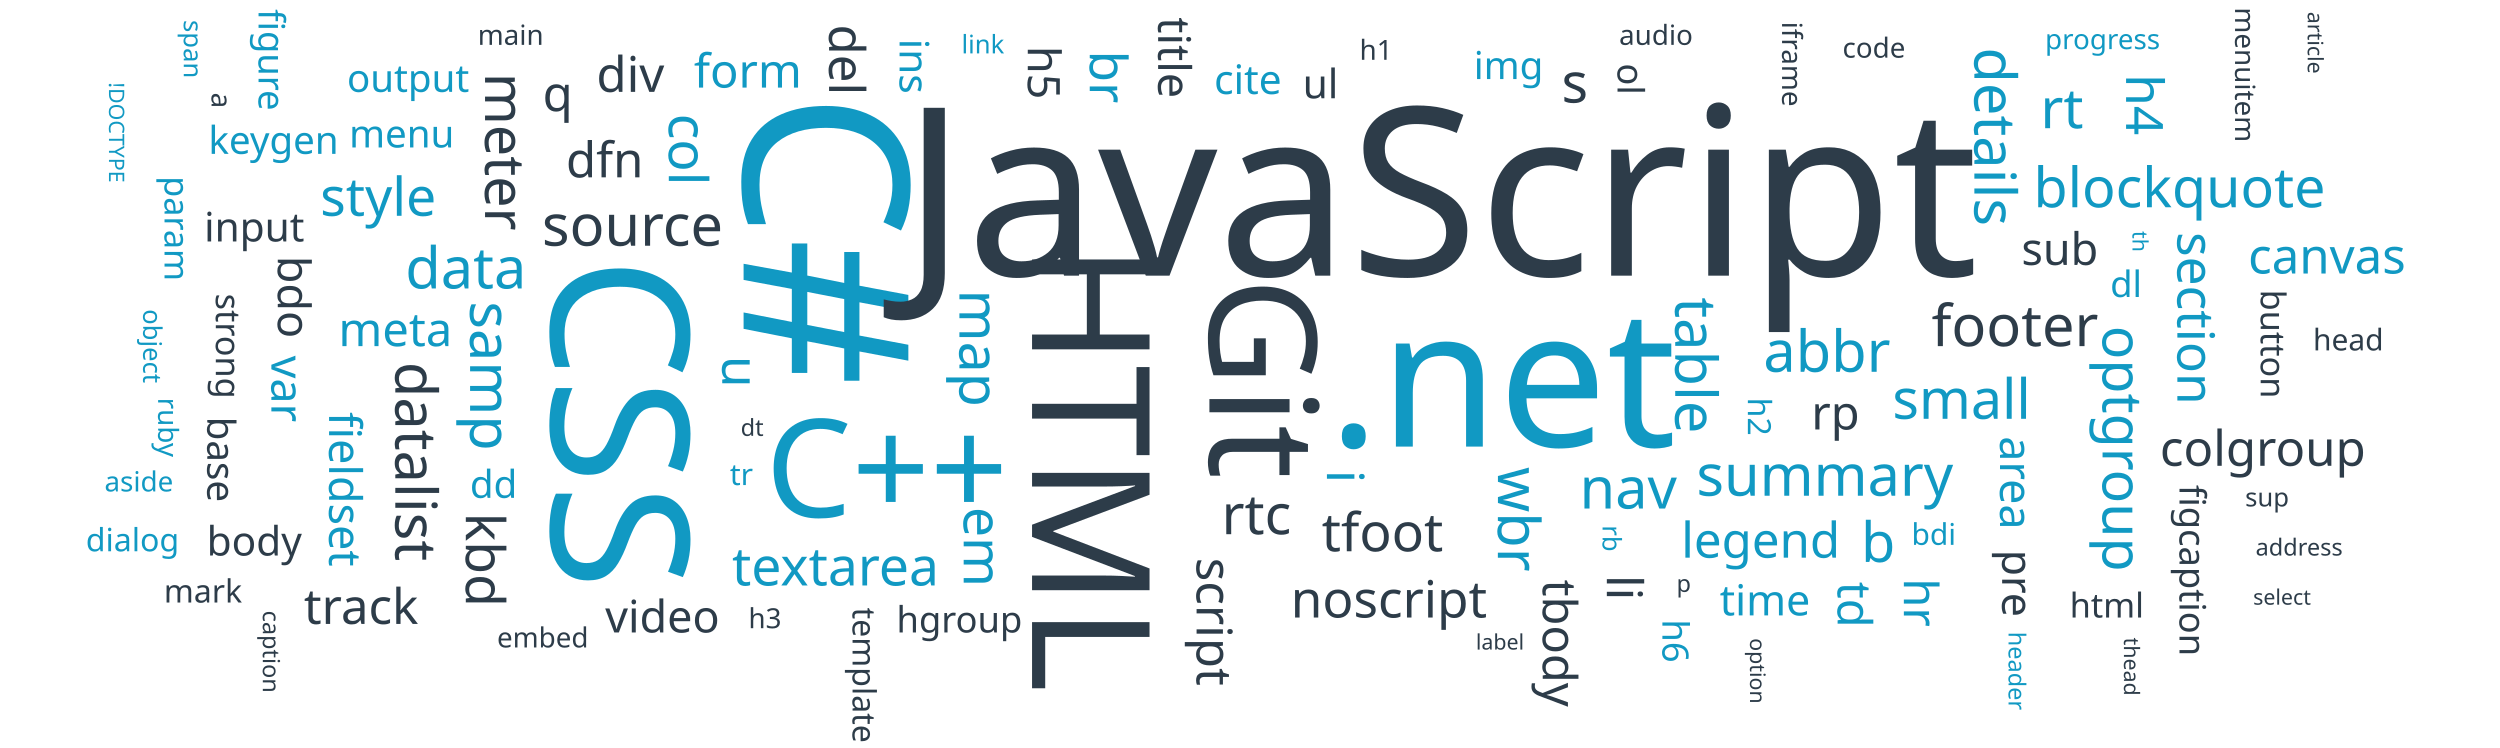
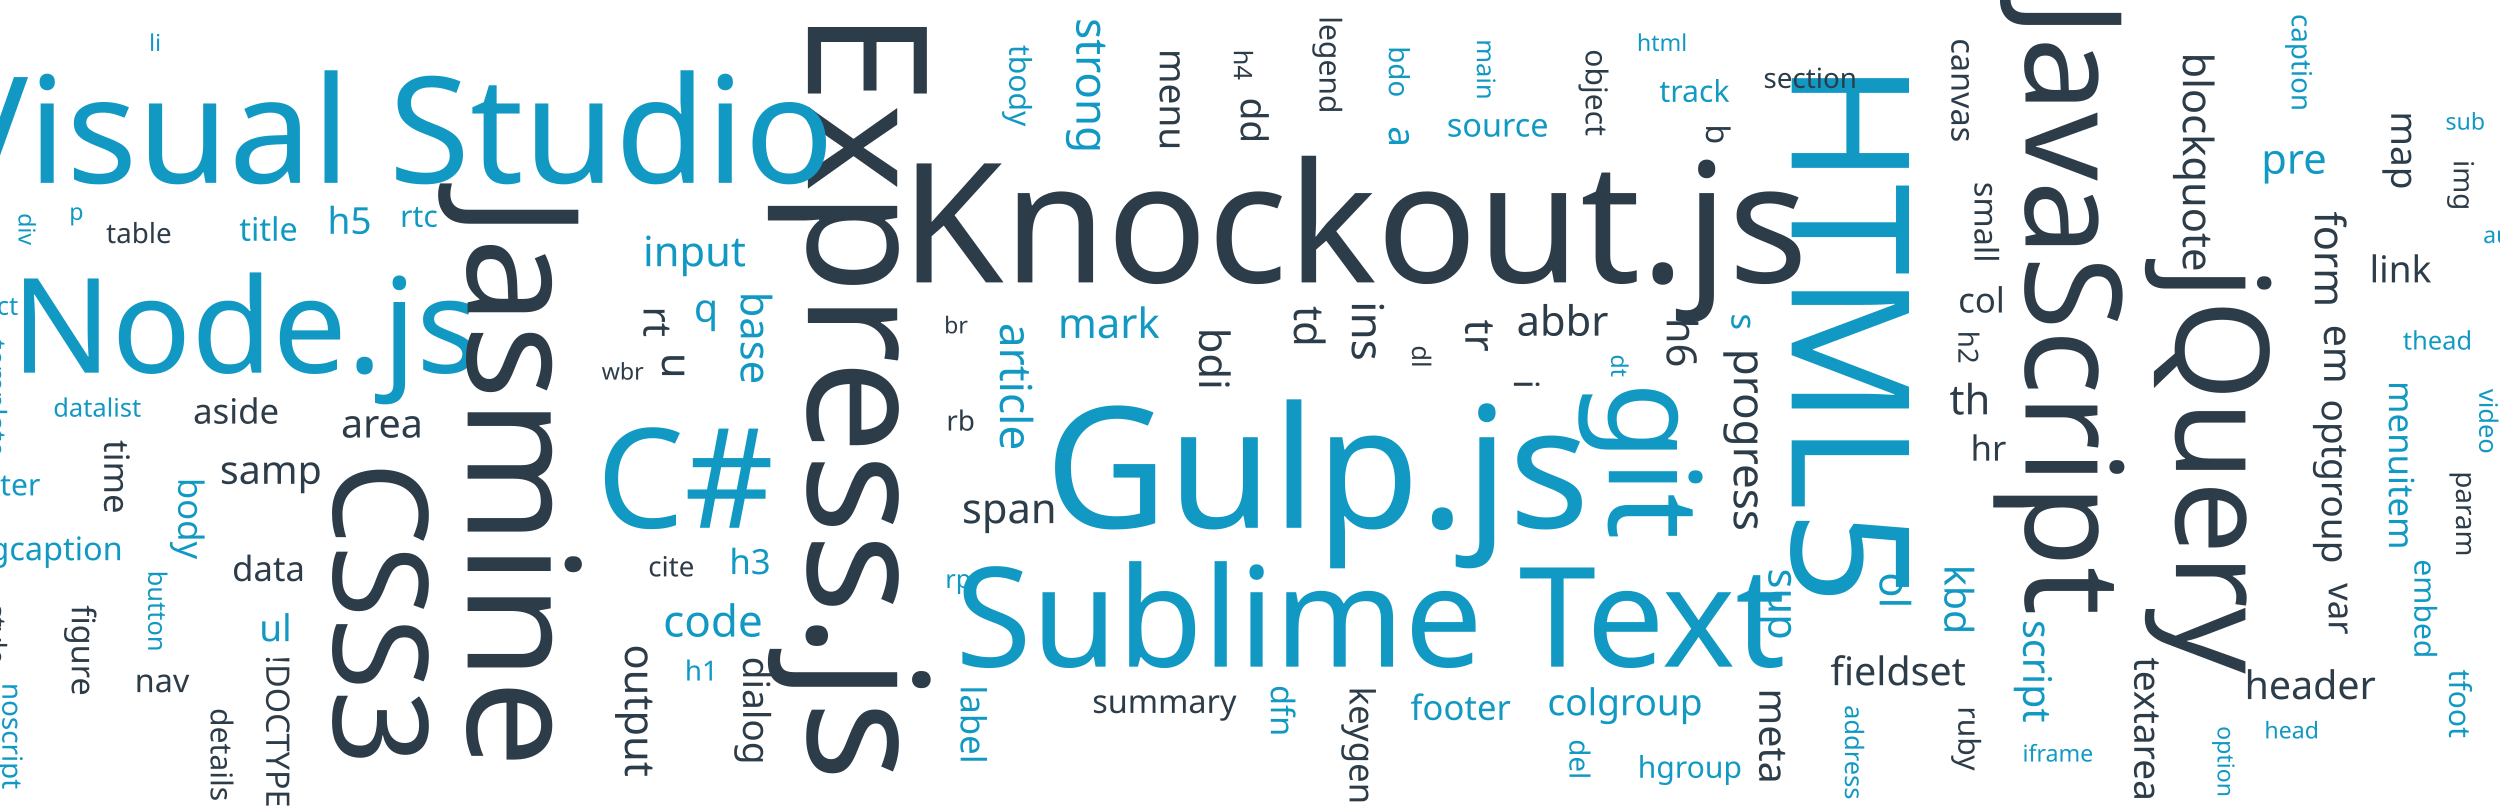
- <svg xmlns="http://www.w3.org/2000/svg" width="1170" height="350">
-   <g transform="translate(585,175)">
-     <text style="font-size: 108px; font-family: Impact; fill: #1199c3;" text-anchor="middle" transform="translate(-237,-63)rotate(90)">C#</text>
-     <text style="font-size: 110px; font-family: Impact; fill: #2d3c49;" text-anchor="middle" transform="translate(89,-46)rotate(0)">JavaScript</text>
-     <text style="font-size: 90px; font-family: Impact; fill: #1199c3;" text-anchor="middle" transform="translate(118,34)rotate(0)">.net</text>
-     <text style="font-size: 77px; font-family: Impact; fill: #2d3c49;" text-anchor="middle" transform="translate(-102,44)rotate(90)">HTML</text>
-     <text style="font-size: 90px; font-family: Impact; fill: #1199c3;" text-anchor="middle" transform="translate(-327,23)rotate(90)">CSS</text>
-     <text style="font-size: 117px; font-family: Impact; fill: #2d3c49;" text-anchor="middle" transform="translate(4488,1308)rotate(90)">NodeJS</text>
-     <text style="font-size: 64px; font-family: Impact; fill: #1199c3;" text-anchor="middle" transform="translate(-170,67)rotate(0)">C++</text>
-     <text style="font-size: 70px; font-family: Impact; fill: #2d3c49;" text-anchor="middle" transform="translate(-19,2)rotate(90)">Git</text>
-     <text style="font-size: 10px; font-family: Impact; fill: #1199c3;" text-anchor="middle" transform="translate(-534,-113)rotate(90)">!DOCTYPE</text>
-     <text style="font-size: 13px; font-family: Impact; fill: #2d3c49;" text-anchor="middle" transform="translate(-486,-128)rotate(90)">a</text>
-     <text style="font-size: 27px; font-family: Impact; fill: #1199c3;" text-anchor="middle" transform="translate(270,-1)rotate(0)">abbr</text>
-     <text style="font-size: 11px; font-family: Impact; fill: #2d3c49;" text-anchor="middle" transform="translate(491,85)rotate(0)">address</text>
-     <text style="font-size: 21px; font-family: Impact; fill: #1199c3;" text-anchor="middle" transform="translate(351,51)rotate(90)">area</text>
-     <text style="font-size: 10px; font-family: Impact; fill: #2d3c49;" text-anchor="middle" transform="translate(495,-155)rotate(90)">article</text>
-     <text style="font-size: 13px; font-family: Impact; fill: #1199c3;" text-anchor="middle" transform="translate(-520,55)rotate(0)">aside</text>
-     <text style="font-size: 13px; font-family: Impact; fill: #2d3c49;" text-anchor="middle" transform="translate(190,-154)rotate(0)">audio</text>
-     <text style="font-size: 26px; font-family: Impact; fill: #1199c3;" text-anchor="middle" transform="translate(294,88)rotate(0)">b</text>
-     <text style="font-size: 18px; font-family: Impact; fill: #2d3c49;" text-anchor="middle" transform="translate(-488,40)rotate(90)">base</text>
-     <text style="font-size: 14px; font-family: Impact; fill: #1199c3;" text-anchor="middle" transform="translate(320,80)rotate(0)">bdi</text>
-     <text style="font-size: 21px; font-family: Impact; fill: #2d3c49;" text-anchor="middle" transform="translate(-455,-36)rotate(90)">bdo</text>
-     <text style="font-size: 26px; font-family: Impact; fill: #1199c3;" text-anchor="middle" transform="translate(435,-78)rotate(0)">blockquote</text>
-     <text style="font-size: 19px; font-family: Impact; fill: #2d3c49;" text-anchor="middle" transform="translate(-466,85)rotate(0)">body</text>
-     <text style="font-size: 24px; font-family: Impact; fill: #1199c3;" text-anchor="middle" transform="translate(-75,-139)rotate(90)">br</text>
-     <text style="font-size: 16px; font-family: Impact; fill: #2d3c49;" text-anchor="middle" transform="translate(473,-14)rotate(90)">button</text>
-     <text style="font-size: 23px; font-family: Impact; fill: #1199c3;" text-anchor="middle" transform="translate(504,-47)rotate(0)">canvas</text>
-     <text style="font-size: 11px; font-family: Impact; fill: #2d3c49;" text-anchor="middle" transform="translate(-462,130)rotate(90)">caption</text>
-     <text style="font-size: 19px; font-family: Impact; fill: #1199c3;" text-anchor="middle" transform="translate(-1,-131)rotate(0)">cite</text>
-     <text style="font-size: 13px; font-family: Impact; fill: #2d3c49;" text-anchor="middle" transform="translate(292,-148)rotate(0)">code</text>
-     <text style="font-size: 25px; font-family: Impact; fill: #1199c3;" text-anchor="middle" transform="translate(-272,-105)rotate(90)">col</text>
-     <text style="font-size: 23px; font-family: Impact; fill: #2d3c49;" text-anchor="middle" transform="translate(474,43)rotate(0)">colgroup</text>
-     <text style="font-size: 27px; font-family: Impact; fill: #1199c3;" text-anchor="middle" transform="translate(-367,-40)rotate(0)">data</text>
-     <text style="font-size: 27px; font-family: Impact; fill: #2d3c49;" text-anchor="middle" transform="translate(-400,41)rotate(90)">datalist</text>
-     <text style="font-size: 18px; font-family: Impact; fill: #1199c3;" text-anchor="middle" transform="translate(-354,58)rotate(0)">dd</text>
-     <text style="font-size: 23px; font-family: Impact; fill: #2d3c49;" text-anchor="middle" transform="translate(-197,-147)rotate(90)">del</text>
-     <text style="font-size: 27px; font-family: Impact; fill: #1199c3;" text-anchor="middle" transform="translate(339,-111)rotate(90)">details</text>
-     <text style="font-size: 23px; font-family: Impact; fill: #2d3c49;" text-anchor="middle" transform="translate(-302,-92)rotate(0)">dfn</text>
-     <text style="font-size: 15px; font-family: Impact; fill: #1199c3;" text-anchor="middle" transform="translate(-523,83)rotate(0)">dialog</text>
-     <text style="font-size: 23px; font-family: Impact; fill: #2d3c49;" text-anchor="middle" transform="translate(-290,-132)rotate(0)">div</text>
-     <text style="font-size: 17px; font-family: Impact; fill: #1199c3;" text-anchor="middle" transform="translate(410,-36)rotate(0)">dl</text>
-     <text style="font-size: 11px; font-family: Impact; fill: #2d3c49;" text-anchor="middle" transform="translate(-233,29)rotate(0)">dt</text>
-     <text style="font-size: 25px; font-family: Impact; fill: #1199c3;" text-anchor="middle" transform="translate(-134,81)rotate(90)">em</text>
-     <text style="font-size: 13px; font-family: Impact; fill: #2d3c49;" text-anchor="middle" transform="translate(-331,128)rotate(0)">embed</text>
-     <text style="font-size: 21px; font-family: Impact; fill: #1199c3;" text-anchor="middle" transform="translate(-431,54)rotate(90)">fieldset</text>
-     <text style="font-size: 17px; font-family: Impact; fill: #2d3c49;" text-anchor="middle" transform="translate(435,92)rotate(90)">figcaption</text>
-     <text style="font-size: 17px; font-family: Impact; fill: #1199c3;" text-anchor="middle" transform="translate(-464,-147)rotate(90)">figure</text>
-     <text style="font-size: 27px; font-family: Impact; fill: #2d3c49;" text-anchor="middle" transform="translate(358,-13)rotate(0)">footer</text>
-     <text style="font-size: 22px; font-family: Impact; fill: #1199c3;" text-anchor="middle" transform="translate(-235,-134)rotate(0)">form</text>
-     <text style="font-size: 13px; font-family: Impact; fill: #2d3c49;" text-anchor="middle" transform="translate(59,-147)rotate(0)">h1</text>
-     <text style="font-size: 15px; font-family: Impact; fill: #1199c3;" text-anchor="middle" transform="translate(233,20)rotate(90)">h2</text>
-     <text style="font-size: 13px; font-family: Impact; fill: #2d3c49;" text-anchor="middle" transform="translate(-227,119)rotate(0)">h3</text>
-     <text style="font-size: 24px; font-family: Impact; fill: #1199c3;" text-anchor="middle" transform="translate(410,-126)rotate(90)">h4</text>
-     <text style="font-size: 21px; font-family: Impact; fill: #2d3c49;" text-anchor="middle" transform="translate(-104,-141)rotate(90)">h5</text>
-     <text style="font-size: 17px; font-family: Impact; fill: #1199c3;" text-anchor="middle" transform="translate(193,125)rotate(90)">h6</text>
-     <text style="font-size: 14px; font-family: Impact; fill: #2d3c49;" text-anchor="middle" transform="translate(514,-11)rotate(0)">head</text>
-     <text style="font-size: 11px; font-family: Impact; fill: #1199c3;" text-anchor="middle" transform="translate(355,139)rotate(90)">header</text>
-     <text style="font-size: 17px; font-family: Impact; fill: #2d3c49;" text-anchor="middle" transform="translate(-136,121)rotate(0)">hgroup</text>
-     <text style="font-size: 22px; font-family: Impact; fill: #1199c3;" text-anchor="middle" transform="translate(306,107)rotate(90)">hr</text>
-     <text style="font-size: 16px; font-family: Impact; fill: #2d3c49;" text-anchor="middle" transform="translate(401,114)rotate(0)">html</text>
-     <text style="font-size: 24px; font-family: Impact; fill: #1199c3;" text-anchor="middle" transform="translate(36,48)rotate(90)">i</text>
-     <text style="font-size: 13px; font-family: Impact; fill: #2d3c49;" text-anchor="middle" transform="translate(249,-145)rotate(90)">iframe</text>
-     <text style="font-size: 18px; font-family: Impact; fill: #1199c3;" text-anchor="middle" transform="translate(121,-138)rotate(0)">img</text>
-     <text style="font-size: 19px; font-family: Impact; fill: #2d3c49;" text-anchor="middle" transform="translate(-466,-62)rotate(0)">input</text>
-     <text style="font-size: 19px; font-family: Impact; fill: #1199c3;" text-anchor="middle" transform="translate(-164,-144)rotate(90)">ins</text>
-     <text style="font-size: 25px; font-family: Impact; fill: #2d3c49;" text-anchor="middle" transform="translate(-367,87)rotate(90)">kbd</text>
-     <text style="font-size: 18px; font-family: Impact; fill: #1199c3;" text-anchor="middle" transform="translate(-457,-103)rotate(0)">keygen</text>
-     <text style="font-size: 10px; font-family: Impact; fill: #2d3c49;" text-anchor="middle" transform="translate(117,129)rotate(0)">label</text>
-     <text style="font-size: 23px; font-family: Impact; fill: #1199c3;" text-anchor="middle" transform="translate(239,86)rotate(0)">legend</text>
-     <text style="font-size: 23px; font-family: Impact; fill: #2d3c49;" text-anchor="middle" transform="translate(167,100)rotate(90)">li</text>
-     <text style="font-size: 12px; font-family: Impact; fill: #1199c3;" text-anchor="middle" transform="translate(-125,-150)rotate(0)">link</text>
-     <text style="font-size: 13px; font-family: Impact; fill: #2d3c49;" text-anchor="middle" transform="translate(-346,-154)rotate(0)">main</text>
-     <text style="font-size: 26px; font-family: Impact; fill: #1199c3;" text-anchor="middle" transform="translate(-136,-12)rotate(90)">map</text>
-     <text style="font-size: 15px; font-family: Impact; fill: #2d3c49;" text-anchor="middle" transform="translate(-490,107)rotate(0)">mark</text>
-     <text style="font-size: 18px; font-family: Impact; fill: #1199c3;" text-anchor="middle" transform="translate(-397,-106)rotate(0)">menu</text>
-     <text style="font-size: 13px; font-family: Impact; fill: #2d3c49;" text-anchor="middle" transform="translate(461,-140)rotate(90)">menuitem</text>
-     <text style="font-size: 22px; font-family: Impact; fill: #1199c3;" text-anchor="middle" transform="translate(-400,-13)rotate(0)">meta</text>
-     <text style="font-size: 26px; font-family: Impact; fill: #2d3c49;" text-anchor="middle" transform="translate(-358,-104)rotate(90)">meter</text>
-     <text style="font-size: 27px; font-family: Impact; fill: #1199c3;" text-anchor="middle" transform="translate(177,63)rotate(0)">nav</text>
-     <text style="font-size: 24px; font-family: Impact; fill: #2d3c49;" text-anchor="middle" transform="translate(65,114)rotate(0)">noscript</text>
-     <text style="font-size: 12px; font-family: Impact; fill: #1199c3;" text-anchor="middle" transform="translate(-518,-13)rotate(90)">object</text>
-     <text style="font-size: 17px; font-family: Impact; fill: #2d3c49;" text-anchor="middle" transform="translate(172,-138)rotate(90)">ol</text>
-     <text style="font-size: 26px; font-family: Impact; fill: #1199c3;" text-anchor="middle" transform="translate(399,35)rotate(90)">optgroup</text>
-     <text style="font-size: 10px; font-family: Impact; fill: #2d3c49;" text-anchor="middle" transform="translate(234,139)rotate(90)">option</text>
-     <text style="font-size: 18px; font-family: Impact; fill: #1199c3;" text-anchor="middle" transform="translate(-394,-132)rotate(0)">output</text>
-     <text style="font-size: 11px; font-family: Impact; fill: #2d3c49;" text-anchor="middle" transform="translate(203,102)rotate(0)">p</text>
-     <text style="font-size: 16px; font-family: Impact; fill: #1199c3;" text-anchor="middle" transform="translate(-508,-68)rotate(90)">param</text>
-     <text style="font-size: 20px; font-family: Impact; fill: #2d3c49;" text-anchor="middle" transform="translate(352,98)rotate(90)">pre</text>
-     <text style="font-size: 13px; font-family: Impact; fill: #1199c3;" text-anchor="middle" transform="translate(399,-152)rotate(0)">progress</text>
-     <text style="font-size: 23px; font-family: Impact; fill: #2d3c49;" text-anchor="middle" transform="translate(-324,-123)rotate(0)">q</text>
-     <text style="font-size: 12px; font-family: Impact; fill: #1199c3;" text-anchor="middle" transform="translate(165,77)rotate(90)">rb</text>
-     <text style="font-size: 22px; font-family: Impact; fill: #2d3c49;" text-anchor="middle" transform="translate(274,26)rotate(0)">rp</text>
-     <text style="font-size: 26px; font-family: Impact; fill: #1199c3;" text-anchor="middle" transform="translate(380,-115)rotate(0)">rt</text>
-     <text style="font-size: 26px; font-family: Impact; fill: #2d3c49;" text-anchor="middle" transform="translate(3,75)rotate(0)">rtc</text>
-     <text style="font-size: 13px; font-family: Impact; fill: #1199c3;" text-anchor="middle" transform="translate(-511,25)rotate(90)">ruby</text>
-     <text style="font-size: 26px; font-family: Impact; fill: #2d3c49;" text-anchor="middle" transform="translate(152,-127)rotate(0)">s</text>
-     <text style="font-size: 27px; font-family: Impact; fill: #1199c3;" text-anchor="middle" transform="translate(-365,1)rotate(90)">samp</text>
-     <text style="font-size: 23px; font-family: Impact; fill: #2d3c49;" text-anchor="middle" transform="translate(-25,116)rotate(90)">script</text>
-     <text style="font-size: 24px; font-family: Impact; fill: #1199c3;" text-anchor="middle" transform="translate(434,-26)rotate(90)">section</text>
-     <text style="font-size: 10px; font-family: Impact; fill: #2d3c49;" text-anchor="middle" transform="translate(483,108)rotate(0)">select</text>
-     <text style="font-size: 26px; font-family: Impact; fill: #1199c3;" text-anchor="middle" transform="translate(333,21)rotate(0)">small</text>
-     <text style="font-size: 27px; font-family: Impact; fill: #2d3c49;" text-anchor="middle" transform="translate(-289,-60)rotate(0)">source</text>
-     <text style="font-size: 12px; font-family: Impact; fill: #1199c3;" text-anchor="middle" transform="translate(-499,-152)rotate(90)">span</text>
-     <text style="font-size: 16px; font-family: Impact; fill: #2d3c49;" text-anchor="middle" transform="translate(-484,-13)rotate(90)">strong</text>
-     <text style="font-size: 25px; font-family: Impact; fill: #1199c3;" text-anchor="middle" transform="translate(-408,-74)rotate(0)">style</text>
-     <text style="font-size: 21px; font-family: Impact; fill: #2d3c49;" text-anchor="middle" transform="translate(379,-51)rotate(0)">sub</text>
-     <text style="font-size: 27px; font-family: Impact; fill: #1199c3;" text-anchor="middle" transform="translate(269,57)rotate(0)">summary</text>
-     <text style="font-size: 12px; font-family: Impact; fill: #2d3c49;" text-anchor="middle" transform="translate(476,62)rotate(0)">sup</text>
-     <text style="font-size: 27px; font-family: Impact; fill: #1199c3;" text-anchor="middle" transform="translate(199,-4)rotate(90)">table</text>
-     <text style="font-size: 22px; font-family: Impact; fill: #2d3c49;" text-anchor="middle" transform="translate(137,126)rotate(90)">tbody</text>
-     <text style="font-size: 22px; font-family: Impact; fill: #1199c3;" text-anchor="middle" transform="translate(275,108)rotate(90)">td</text>
-     <text style="font-size: 15px; font-family: Impact; fill: #2d3c49;" text-anchor="middle" transform="translate(-186,141)rotate(90)">template</text>
-     <text style="font-size: 25px; font-family: Impact; fill: #1199c3;" text-anchor="middle" transform="translate(-194,99)rotate(0)">textarea</text>
-     <text style="font-size: 25px; font-family: Impact; fill: #2d3c49;" text-anchor="middle" transform="translate(62,83)rotate(0)">tfoot</text>
-     <text style="font-size: 10px; font-family: Impact; fill: #1199c3;" text-anchor="middle" transform="translate(413,-62)rotate(90)">th</text>
-     <text style="font-size: 10px; font-family: Impact; fill: #2d3c49;" text-anchor="middle" transform="translate(409,137)rotate(90)">thead</text>
-     <text style="font-size: 20px; font-family: Impact; fill: #1199c3;" text-anchor="middle" transform="translate(241,113)rotate(0)">time</text>
-     <text style="font-size: 21px; font-family: Impact; fill: #2d3c49;" text-anchor="middle" transform="translate(-43,-148)rotate(90)">title</text>
-     <text style="font-size: 14px; font-family: Impact; fill: #1199c3;" text-anchor="middle" transform="translate(-238,52)rotate(0)">tr</text>
-     <text style="font-size: 23px; font-family: Impact; fill: #2d3c49;" text-anchor="middle" transform="translate(-416,117)rotate(0)">track</text>
-     <text style="font-size: 24px; font-family: Impact; fill: #1199c3;" text-anchor="middle" transform="translate(-247,-1)rotate(90)">u</text>
-     <text style="font-size: 19px; font-family: Impact; fill: #2d3c49;" text-anchor="middle" transform="translate(33,-129)rotate(0)">ul</text>
-     <text style="font-size: 21px; font-family: Impact; fill: #1199c3;" text-anchor="middle" transform="translate(-458,7)rotate(90)">var</text>
-     <text style="font-size: 21px; font-family: Impact; fill: #2d3c49;" text-anchor="middle" transform="translate(-275,121)rotate(0)">video</text>
-     <text style="font-size: 27px; font-family: Impact; fill: #1199c3;" text-anchor="middle" transform="translate(116,68)rotate(90)">wbr</text>
+ <svg xmlns="http://www.w3.org/2000/svg" width="1080" height="350">
+   <g transform="translate(540,175)">
+     <text style="font-size: 60px; font-family: Impact; fill: #1199c3;" text-anchor="middle" transform="translate(-244,53)rotate(0)">C#</text>
+     <text style="font-size: 58px; font-family: Impact; fill: #2d3c49;" text-anchor="middle" transform="translate(335,-42)rotate(90)">JavaScript</text>
+     <text style="font-size: 71px; font-family: Impact; fill: #1199c3;" text-anchor="middle" transform="translate(234,-31)rotate(90)">HTML5</text>
+     <text style="font-size: 57px; font-family: Impact; fill: #2d3c49;" text-anchor="middle" transform="translate(-396,90)rotate(90)">CSS3</text>
+     <text style="font-size: 57px; font-family: Impact; fill: #1199c3;" text-anchor="middle" transform="translate(-434,-14)rotate(0)">Node.js</text>
+     <text style="font-size: 72px; font-family: Impact; fill: #2d3c49;" text-anchor="middle" transform="translate(-191,-4)rotate(90)">Express.js</text>
+     <text style="font-size: 73px; font-family: Impact; fill: #1199c3;" text-anchor="middle" transform="translate(29,53)rotate(0)">Gulp.js</text>
+     <text style="font-size: 67px; font-family: Impact; fill: #2d3c49;" text-anchor="middle" transform="translate(-338,33)rotate(90)">Jasmine</text>
+     <text style="font-size: 62px; font-family: Impact; fill: #1199c3;" text-anchor="middle" transform="translate(-3524,-1022)rotate(0)">Bootstrap</text>
+     <text style="font-size: 56px; font-family: Impact; fill: #2d3c49;" text-anchor="middle" transform="translate(400,28)rotate(90)">jQuery</text>
+     <text style="font-size: 55px; font-family: Impact; fill: #1199c3;" text-anchor="middle" transform="translate(155,24)rotate(90)">git</text>
+     <text style="font-size: 72px; font-family: Impact; fill: #2d3c49;" text-anchor="middle" transform="translate(45,-53)rotate(0)">Knockout.js</text>
+     <text style="font-size: 64px; font-family: Impact; fill: #1199c3;" text-anchor="middle" transform="translate(-373,-96)rotate(0)">Visual Studio</text>
+     <text style="font-size: 73px; font-family: Impact; fill: #2d3c49;" text-anchor="middle" transform="translate(-3676,-1114)rotate(90)">Visual Studio Code</text>
+     <text style="font-size: 60px; font-family: Impact; fill: #1199c3;" text-anchor="middle" transform="translate(52,113)rotate(0)">Sublime Text</text>
+     <text style="font-size: 14px; font-family: Impact; fill: #2d3c49;" text-anchor="middle" transform="translate(-425,141)rotate(90)">!DOCTYPE</text>
+     <text style="font-size: 16px; font-family: Impact; fill: #1199c3;" text-anchor="middle" transform="translate(60,-116)rotate(90)">a</text>
+     <text style="font-size: 18px; font-family: Impact; fill: #2d3c49;" text-anchor="middle" transform="translate(135,-30)rotate(0)">abbr</text>
+     <text style="font-size: 11px; font-family: Impact; fill: #1199c3;" text-anchor="middle" transform="translate(257,150)rotate(90)">address</text>
+     <text style="font-size: 17px; font-family: Impact; fill: #2d3c49;" text-anchor="middle" transform="translate(-375,14)rotate(0)">area</text>
+     <text style="font-size: 19px; font-family: Impact; fill: #1199c3;" text-anchor="middle" transform="translate(-108,-8)rotate(90)">article</text>
+     <text style="font-size: 15px; font-family: Impact; fill: #2d3c49;" text-anchor="middle" transform="translate(-438,8)rotate(0)">aside</text>
+     <text style="font-size: 10px; font-family: Impact; fill: #1199c3;" text-anchor="middle" transform="translate(546,-70)rotate(0)">audio</text>
+     <text style="font-size: 14px; font-family: Impact; fill: #2d3c49;" text-anchor="middle" transform="translate(197,-117)rotate(90)">b</text>
+     <text style="font-size: 18px; font-family: Impact; fill: #1199c3;" text-anchor="middle" transform="translate(-220,-29)rotate(90)">base</text>
+     <text style="font-size: 18px; font-family: Impact; fill: #2d3c49;" text-anchor="middle" transform="translate(-22,-20)rotate(90)">bdi</text>
+     <text style="font-size: 12px; font-family: Impact; fill: #1199c3;" text-anchor="middle" transform="translate(60,-144)rotate(90)">bdo</text>
+     <text style="font-size: 18px; font-family: Impact; fill: #2d3c49;" text-anchor="middle" transform="translate(403,-105)rotate(90)">blockquote</text>
+     <text style="font-size: 15px; font-family: Impact; fill: #1199c3;" text-anchor="middle" transform="translate(-463,49)rotate(90)">body</text>
+     <text style="font-size: 10px; font-family: Impact; fill: #2d3c49;" text-anchor="middle" transform="translate(-127,-31)rotate(0)">br</text>
+     <text style="font-size: 11px; font-family: Impact; fill: #1199c3;" text-anchor="middle" transform="translate(-476,89)rotate(90)">button</text>
+     <text style="font-size: 14px; font-family: Impact; fill: #2d3c49;" text-anchor="middle" transform="translate(303,-136)rotate(90)">canvas</text>
+     <text style="font-size: 12px; font-family: Impact; fill: #1199c3;" text-anchor="middle" transform="translate(450,-148)rotate(90)">caption</text>
+     <text style="font-size: 12px; font-family: Impact; fill: #2d3c49;" text-anchor="middle" transform="translate(-250,74)rotate(0)">cite</text>
+     <text style="font-size: 19px; font-family: Impact; fill: #1199c3;" text-anchor="middle" transform="translate(-232,100)rotate(0)">code</text>
+     <text style="font-size: 15px; font-family: Impact; fill: #2d3c49;" text-anchor="middle" transform="translate(316,-40)rotate(0)">col</text>
+     <text style="font-size: 16px; font-family: Impact; fill: #1199c3;" text-anchor="middle" transform="translate(162,134)rotate(0)">colgroup</text>
+     <text style="font-size: 15px; font-family: Impact; fill: #2d3c49;" text-anchor="middle" transform="translate(-424,76)rotate(0)">data</text>
+     <text style="font-size: 11px; font-family: Impact; fill: #1199c3;" text-anchor="middle" transform="translate(-498,5)rotate(0)">datalist</text>
+     <text style="font-size: 16px; font-family: Impact; fill: #2d3c49;" text-anchor="middle" transform="translate(-4,-123)rotate(90)">dd</text>
+     <text style="font-size: 12px; font-family: Impact; fill: #1199c3;" text-anchor="middle" transform="translate(138,153)rotate(90)">del</text>
+     <text style="font-size: 13px; font-family: Impact; fill: #2d3c49;" text-anchor="middle" transform="translate(-449,151)rotate(90)">details</text>
+     <text style="font-size: 14px; font-family: Impact; fill: #1199c3;" text-anchor="middle" transform="translate(9,132)rotate(90)">dfn</text>
+     <text style="font-size: 16px; font-family: Impact; fill: #2d3c49;" text-anchor="middle" transform="translate(-219,132)rotate(90)">dialog</text>
+     <text style="font-size: 10px; font-family: Impact; fill: #1199c3;" text-anchor="middle" transform="translate(-532,-76)rotate(90)">div</text>
+     <text style="font-size: 11px; font-family: Impact; fill: #2d3c49;" text-anchor="middle" transform="translate(70,-21)rotate(90)">dl</text>
+     <text style="font-size: 10px; font-family: Impact; fill: #1199c3;" text-anchor="middle" transform="translate(156,-17)rotate(90)">dt</text>
+     <text style="font-size: 17px; font-family: Impact; fill: #2d3c49;" text-anchor="middle" transform="translate(464,-22)rotate(90)">em</text>
+     <text style="font-size: 13px; font-family: Impact; fill: #1199c3;" text-anchor="middle" transform="translate(503,88)rotate(90)">embed</text>
+     <text style="font-size: 17px; font-family: Impact; fill: #2d3c49;" text-anchor="middle" transform="translate(280,121)rotate(0)">fieldset</text>
+     <text style="font-size: 14px; font-family: Impact; fill: #1199c3;" text-anchor="middle" transform="translate(-520,67)rotate(0)">figcaption</text>
+     <text style="font-size: 14px; font-family: Impact; fill: #2d3c49;" text-anchor="middle" transform="translate(-509,106)rotate(90)">figure</text>
+     <text style="font-size: 15px; font-family: Impact; fill: #1199c3;" text-anchor="middle" transform="translate(91,136)rotate(0)">footer</text>
+     <text style="font-size: 18px; font-family: Impact; fill: #2d3c49;" text-anchor="middle" transform="translate(460,-63)rotate(90)">form</text>
+     <text style="font-size: 12px; font-family: Impact; fill: #1199c3;" text-anchor="middle" transform="translate(-237,119)rotate(0)">h1</text>
+     <text style="font-size: 12px; font-family: Impact; fill: #2d3c49;" text-anchor="middle" transform="translate(306,-25)rotate(90)">h2</text>
+     <text style="font-size: 15px; font-family: Impact; fill: #1199c3;" text-anchor="middle" transform="translate(-216,73)rotate(0)">h3</text>
+     <text style="font-size: 11px; font-family: Impact; fill: #2d3c49;" text-anchor="middle" transform="translate(-7,-147)rotate(90)">h4</text>
+     <text style="font-size: 16px; font-family: Impact; fill: #1199c3;" text-anchor="middle" transform="translate(-389,-74)rotate(0)">h5</text>
+     <text style="font-size: 18px; font-family: Impact; fill: #2d3c49;" text-anchor="middle" transform="translate(180,-27)rotate(90)">h6</text>
+     <text style="font-size: 10px; font-family: Impact; fill: #1199c3;" text-anchor="middle" transform="translate(450,144)rotate(0)">head</text>
+     <text style="font-size: 17px; font-family: Impact; fill: #2d3c49;" text-anchor="middle" transform="translate(458,127)rotate(0)">header</text>
+     <text style="font-size: 13px; font-family: Impact; fill: #1199c3;" text-anchor="middle" transform="translate(190,161)rotate(0)">hgroup</text>
+     <text style="font-size: 15px; font-family: Impact; fill: #2d3c49;" text-anchor="middle" transform="translate(319,24)rotate(0)">hr</text>
+     <text style="font-size: 10px; font-family: Impact; fill: #1199c3;" text-anchor="middle" transform="translate(178,-153)rotate(0)">html</text>
+     <text style="font-size: 15px; font-family: Impact; fill: #2d3c49;" text-anchor="middle" transform="translate(114,-9)rotate(90)">i</text>
+     <text style="font-size: 10px; font-family: Impact; fill: #1199c3;" text-anchor="middle" transform="translate(349,154)rotate(0)">iframe</text>
+     <text style="font-size: 12px; font-family: Impact; fill: #2d3c49;" text-anchor="middle" transform="translate(520,-95)rotate(90)">img</text>
+     <text style="font-size: 18px; font-family: Impact; fill: #1199c3;" text-anchor="middle" transform="translate(-240,-60)rotate(0)">input</text>
+     <text style="font-size: 19px; font-family: Impact; fill: #2d3c49;" text-anchor="middle" transform="translate(44,-32)rotate(90)">ins</text>
+     <text style="font-size: 17px; font-family: Impact; fill: #1199c3;" text-anchor="middle" transform="translate(300,84)rotate(90)">kbd</text>
+     <text style="font-size: 15px; font-family: Impact; fill: #2d3c49;" text-anchor="middle" transform="translate(43,147)rotate(90)">keygen</text>
+     <text style="font-size: 15px; font-family: Impact; fill: #1199c3;" text-anchor="middle" transform="translate(-125,138)rotate(90)">label</text>
+     <text style="font-size: 13px; font-family: Impact; fill: #2d3c49;" text-anchor="middle" transform="translate(30,-147)rotate(90)">legend</text>
+     <text style="font-size: 10px; font-family: Impact; fill: #1199c3;" text-anchor="middle" transform="translate(-473,-153)rotate(0)">li</text>
+     <text style="font-size: 16px; font-family: Impact; fill: #2d3c49;" text-anchor="middle" transform="translate(497,-53)rotate(0)">link</text>
+     <text style="font-size: 11px; font-family: Impact; fill: #1199c3;" text-anchor="middle" transform="translate(98,-145)rotate(90)">main</text>
+     <text style="font-size: 16px; font-family: Impact; fill: #2d3c49;" text-anchor="middle" transform="translate(493,-110)rotate(90)">map</text>
+     <text style="font-size: 18px; font-family: Impact; fill: #1199c3;" text-anchor="middle" transform="translate(-61,-29)rotate(0)">mark</text>
+     <text style="font-size: 16px; font-family: Impact; fill: #2d3c49;" text-anchor="middle" transform="translate(-39,-132)rotate(90)">menu</text>
+     <text style="font-size: 15px; font-family: Impact; fill: #1199c3;" text-anchor="middle" transform="translate(492,26)rotate(90)">menuitem</text>
+     <text style="font-size: 17px; font-family: Impact; fill: #2d3c49;" text-anchor="middle" transform="translate(220,143)rotate(90)">meta</text>
+     <text style="font-size: 13px; font-family: Impact; fill: #1199c3;" text-anchor="middle" transform="translate(-541,39)rotate(0)">meter</text>
+     <text style="font-size: 14px; font-family: Impact; fill: #2d3c49;" text-anchor="middle" transform="translate(-470,124)rotate(0)">nav</text>
+     <text style="font-size: 12px; font-family: Impact; fill: #1199c3;" text-anchor="middle" transform="translate(-539,143)rotate(90)">noscript</text>
+     <text style="font-size: 13px; font-family: Impact; fill: #2d3c49;" text-anchor="middle" transform="translate(145,-135)rotate(90)">object</text>
+     <text style="font-size: 18px; font-family: Impact; fill: #1199c3;" text-anchor="middle" transform="translate(272,80)rotate(90)">ol</text>
+     <text style="font-size: 16px; font-family: Impact; fill: #2d3c49;" text-anchor="middle" transform="translate(463,33)rotate(90)">optgroup</text>
+     <text style="font-size: 10px; font-family: Impact; fill: #1199c3;" text-anchor="middle" transform="translate(418,154)rotate(90)">option</text>
+     <text style="font-size: 18px; font-family: Impact; fill: #2d3c49;" text-anchor="middle" transform="translate(-270,132)rotate(90)">output</text>
+     <text style="font-size: 10px; font-family: Impact; fill: #1199c3;" text-anchor="middle" transform="translate(-507,-80)rotate(0)">p</text>
+     <text style="font-size: 12px; font-family: Impact; fill: #2d3c49;" text-anchor="middle" transform="translate(521,47)rotate(90)">param</text>
+     <text style="font-size: 18px; font-family: Impact; fill: #1199c3;" text-anchor="middle" transform="translate(451,-100)rotate(0)">pre</text>
+     <text style="font-size: 19px; font-family: Impact; fill: #2d3c49;" text-anchor="middle" transform="translate(209,15)rotate(90)">progress</text>
+     <text style="font-size: 17px; font-family: Impact; fill: #1199c3;" text-anchor="middle" transform="translate(-235,-36)rotate(0)">q</text>
+     <text style="font-size: 12px; font-family: Impact; fill: #2d3c49;" text-anchor="middle" transform="translate(-125,11)rotate(0)">rb</text>
+     <text style="font-size: 11px; font-family: Impact; fill: #1199c3;" text-anchor="middle" transform="translate(-126,79)rotate(0)">rp</text>
+     <text style="font-size: 17px; font-family: Impact; fill: #2d3c49;" text-anchor="middle" transform="translate(-262,-36)rotate(90)">rt</text>
+     <text style="font-size: 13px; font-family: Impact; fill: #1199c3;" text-anchor="middle" transform="translate(-359,-77)rotate(0)">rtc</text>
+     <text style="font-size: 13px; font-family: Impact; fill: #2d3c49;" text-anchor="middle" transform="translate(306,144)rotate(90)">ruby</text>
+     <text style="font-size: 15px; font-family: Impact; fill: #1199c3;" text-anchor="middle" transform="translate(208,-36)rotate(90)">s</text>
+     <text style="font-size: 17px; font-family: Impact; fill: #2d3c49;" text-anchor="middle" transform="translate(-423,34)rotate(0)">samp</text>
+     <text style="font-size: 17px; font-family: Impact; fill: #1199c3;" text-anchor="middle" transform="translate(334,115)rotate(90)">script</text>
+     <text style="font-size: 12px; font-family: Impact; fill: #2d3c49;" text-anchor="middle" transform="translate(242,-137)rotate(0)">section</text>
+     <text style="font-size: 11px; font-family: Impact; fill: #1199c3;" text-anchor="middle" transform="translate(-547,-39)rotate(0)">select</text>
+     <text style="font-size: 14px; font-family: Impact; fill: #2d3c49;" text-anchor="middle" transform="translate(313,-79)rotate(90)">small</text>
+     <text style="font-size: 14px; font-family: Impact; fill: #1199c3;" text-anchor="middle" transform="translate(107,-116)rotate(0)">source</text>
+     <text style="font-size: 18px; font-family: Impact; fill: #2d3c49;" text-anchor="middle" transform="translate(-104,51)rotate(0)">span</text>
+     <text style="font-size: 19px; font-family: Impact; fill: #1199c3;" text-anchor="middle" transform="translate(-75,-138)rotate(90)">strong</text>
+     <text style="font-size: 12px; font-family: Impact; fill: #2d3c49;" text-anchor="middle" transform="translate(-546,99)rotate(90)">style</text>
+     <text style="font-size: 10px; font-family: Impact; fill: #1199c3;" text-anchor="middle" transform="translate(525,-119)rotate(0)">sub</text>
+     <text style="font-size: 14px; font-family: Impact; fill: #2d3c49;" text-anchor="middle" transform="translate(-37,133)rotate(0)">summary</text>
+     <text style="font-size: 18px; font-family: Impact; fill: #1199c3;" text-anchor="middle" transform="translate(224,86)rotate(90)">sup</text>
+     <text style="font-size: 12px; font-family: Impact; fill: #2d3c49;" text-anchor="middle" transform="translate(-480,-70)rotate(0)">table</text>
+     <text style="font-size: 13px; font-family: Impact; fill: #1199c3;" text-anchor="middle" transform="translate(-104,-138)rotate(90)">tbody</text>
+     <text style="font-size: 18px; font-family: Impact; fill: #2d3c49;" text-anchor="middle" transform="translate(19,-34)rotate(90)">td</text>
+     <text style="font-size: 12px; font-family: Impact; fill: #1199c3;" text-anchor="middle" transform="translate(-546,-3)rotate(90)">template</text>
+     <text style="font-size: 16px; font-family: Impact; fill: #2d3c49;" text-anchor="middle" transform="translate(382,140)rotate(90)">textarea</text>
+     <text style="font-size: 13px; font-family: Impact; fill: #1199c3;" text-anchor="middle" transform="translate(518,129)rotate(90)">tfoot</text>
+     <text style="font-size: 18px; font-family: Impact; fill: #2d3c49;" text-anchor="middle" transform="translate(311,4)rotate(0)">th</text>
+     <text style="font-size: 11px; font-family: Impact; fill: #1199c3;" text-anchor="middle" transform="translate(513,-24)rotate(0)">thead</text>
+     <text style="font-size: 15px; font-family: Impact; fill: #2d3c49;" text-anchor="middle" transform="translate(-495,31)rotate(90)">time</text>
+     <text style="font-size: 14px; font-family: Impact; fill: #1199c3;" text-anchor="middle" transform="translate(-424,-71)rotate(0)">title</text>
+     <text style="font-size: 18px; font-family: Impact; fill: #2d3c49;" text-anchor="middle" transform="translate(93,-30)rotate(90)">tr</text>
+     <text style="font-size: 13px; font-family: Impact; fill: #1199c3;" text-anchor="middle" transform="translate(192,-131)rotate(0)">track</text>
+     <text style="font-size: 18px; font-family: Impact; fill: #2d3c49;" text-anchor="middle" transform="translate(-254,-17)rotate(90)">u</text>
+     <text style="font-size: 16px; font-family: Impact; fill: #1199c3;" text-anchor="middle" transform="translate(-421,102)rotate(0)">ul</text>
+     <text style="font-size: 15px; font-family: Impact; fill: #2d3c49;" text-anchor="middle" transform="translate(466,88)rotate(90)">var</text>
+     <text style="font-size: 11px; font-family: Impact; fill: #1199c3;" text-anchor="middle" transform="translate(531,7)rotate(90)">video</text>
+     <text style="font-size: 10px; font-family: Impact; fill: #2d3c49;" text-anchor="middle" transform="translate(-271,-11)rotate(0)">wbr</text>
  </g>
</svg>
